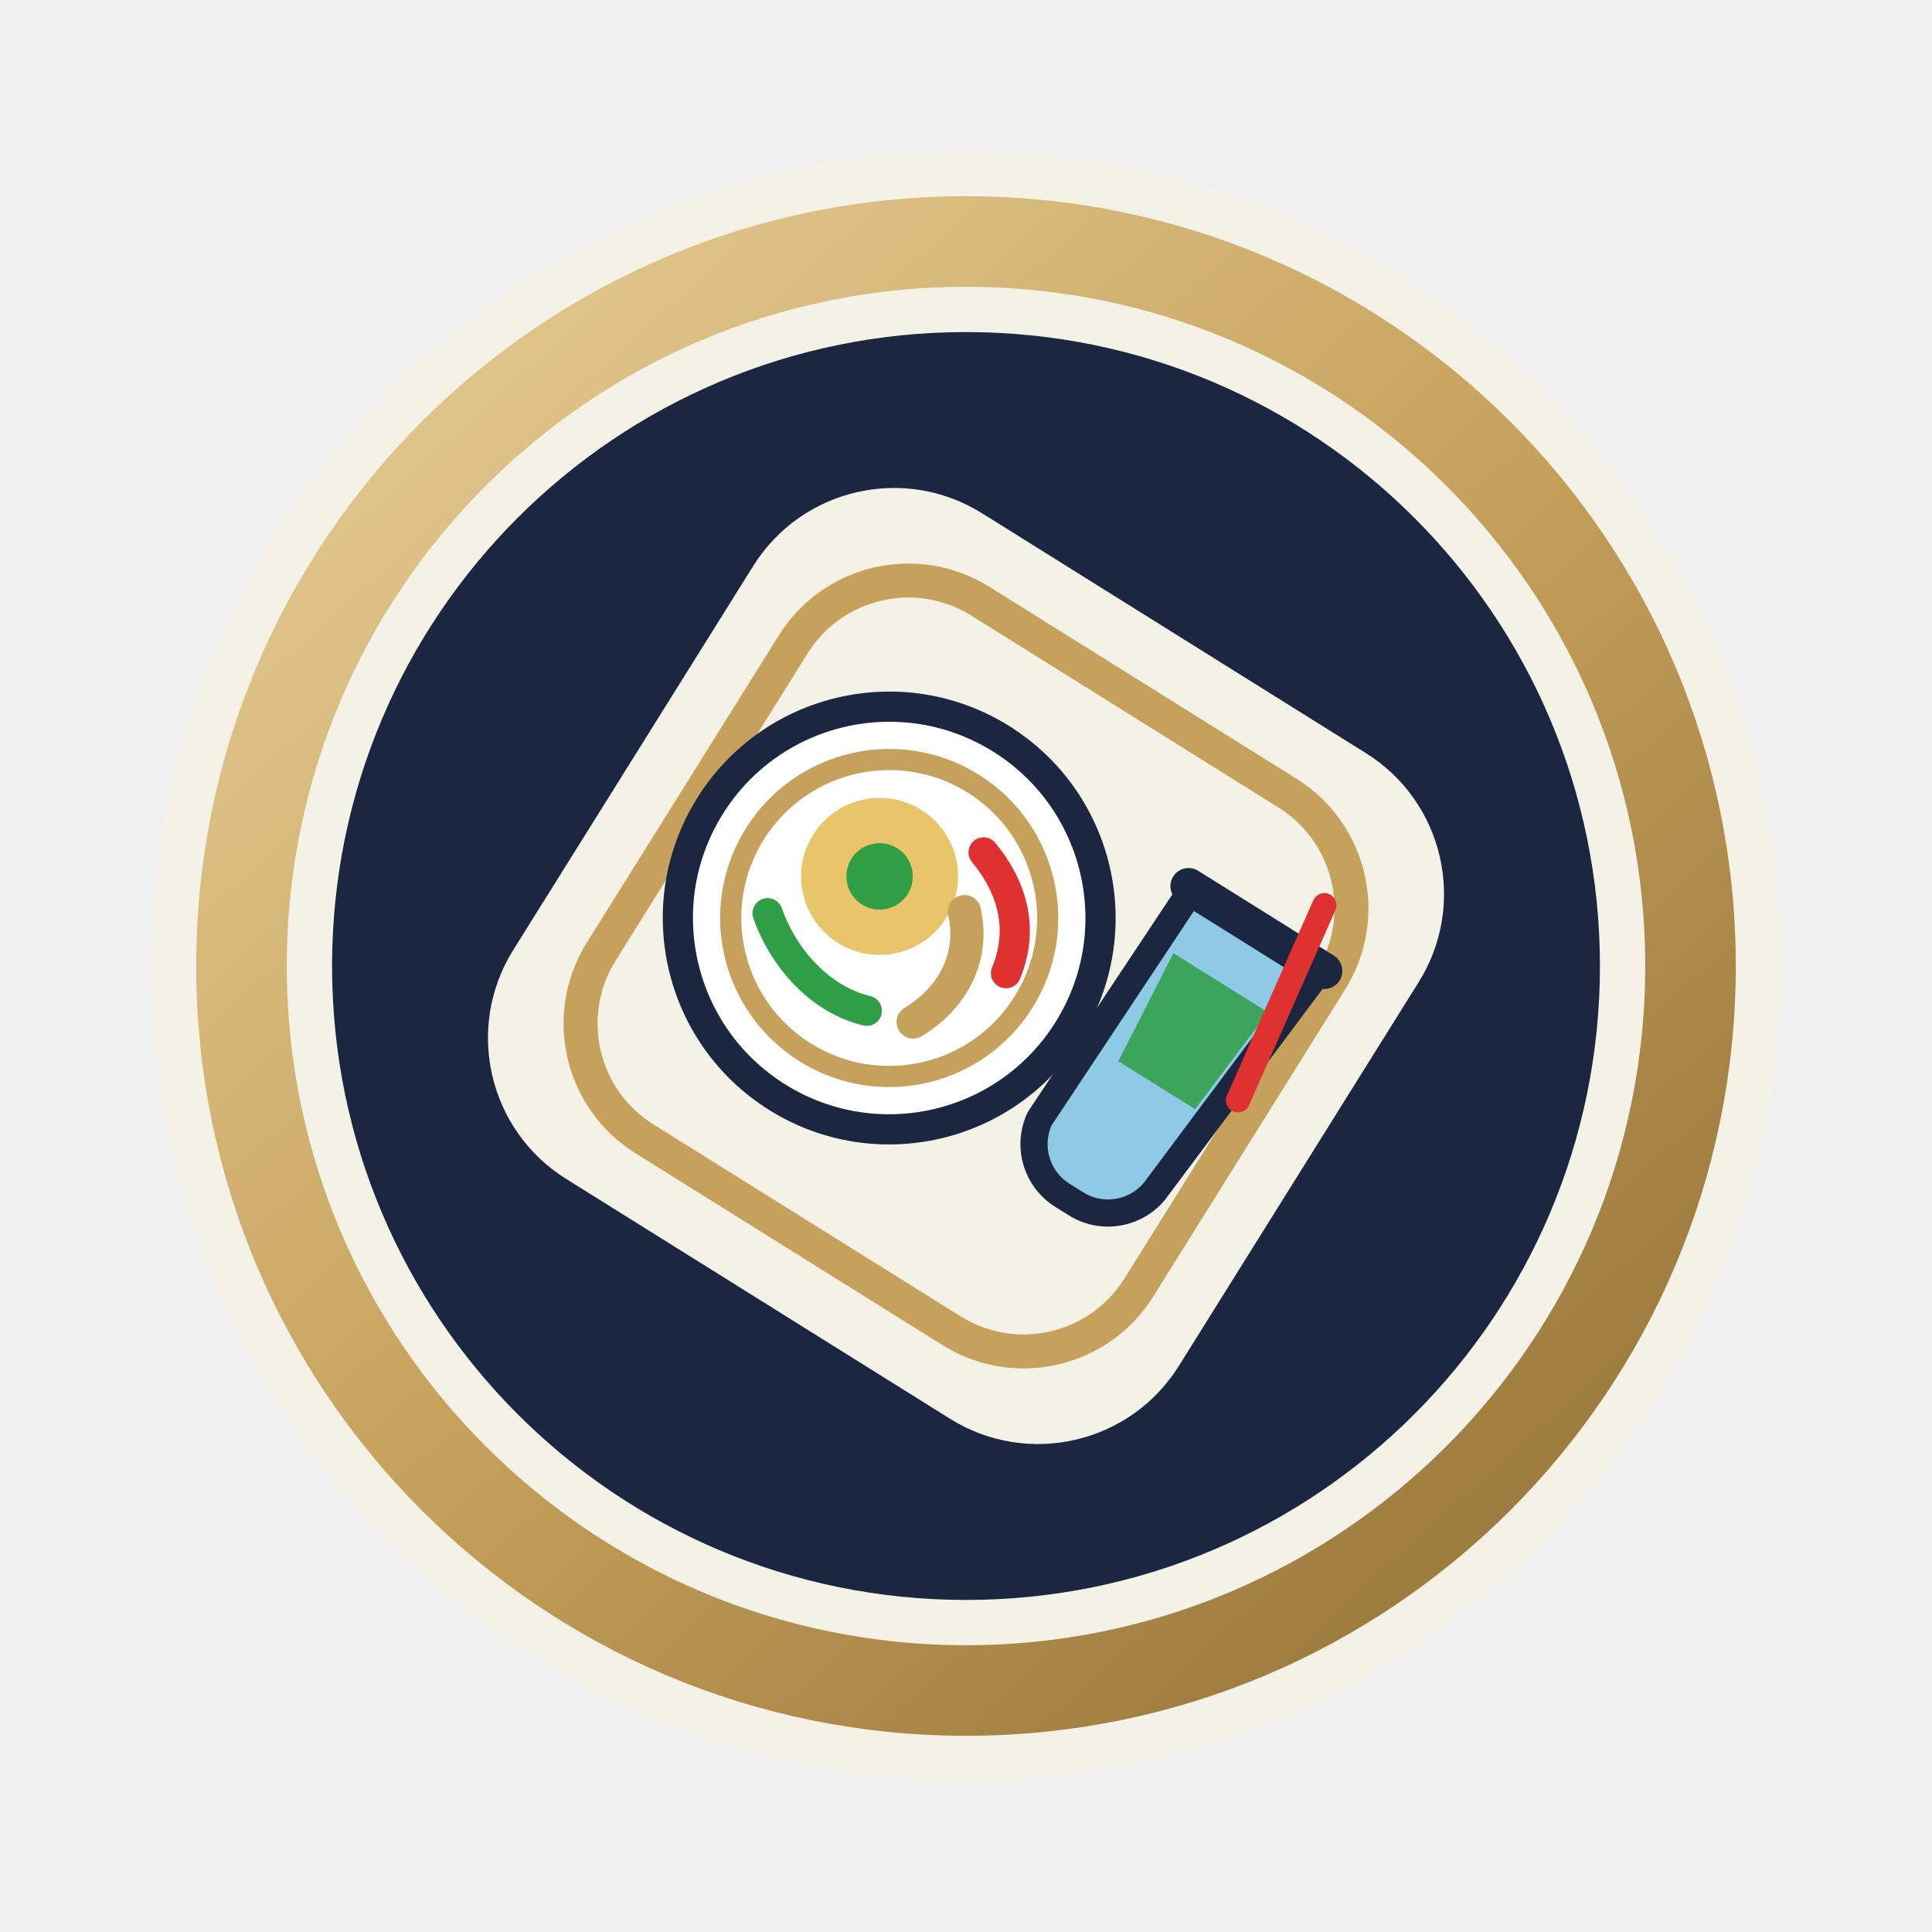
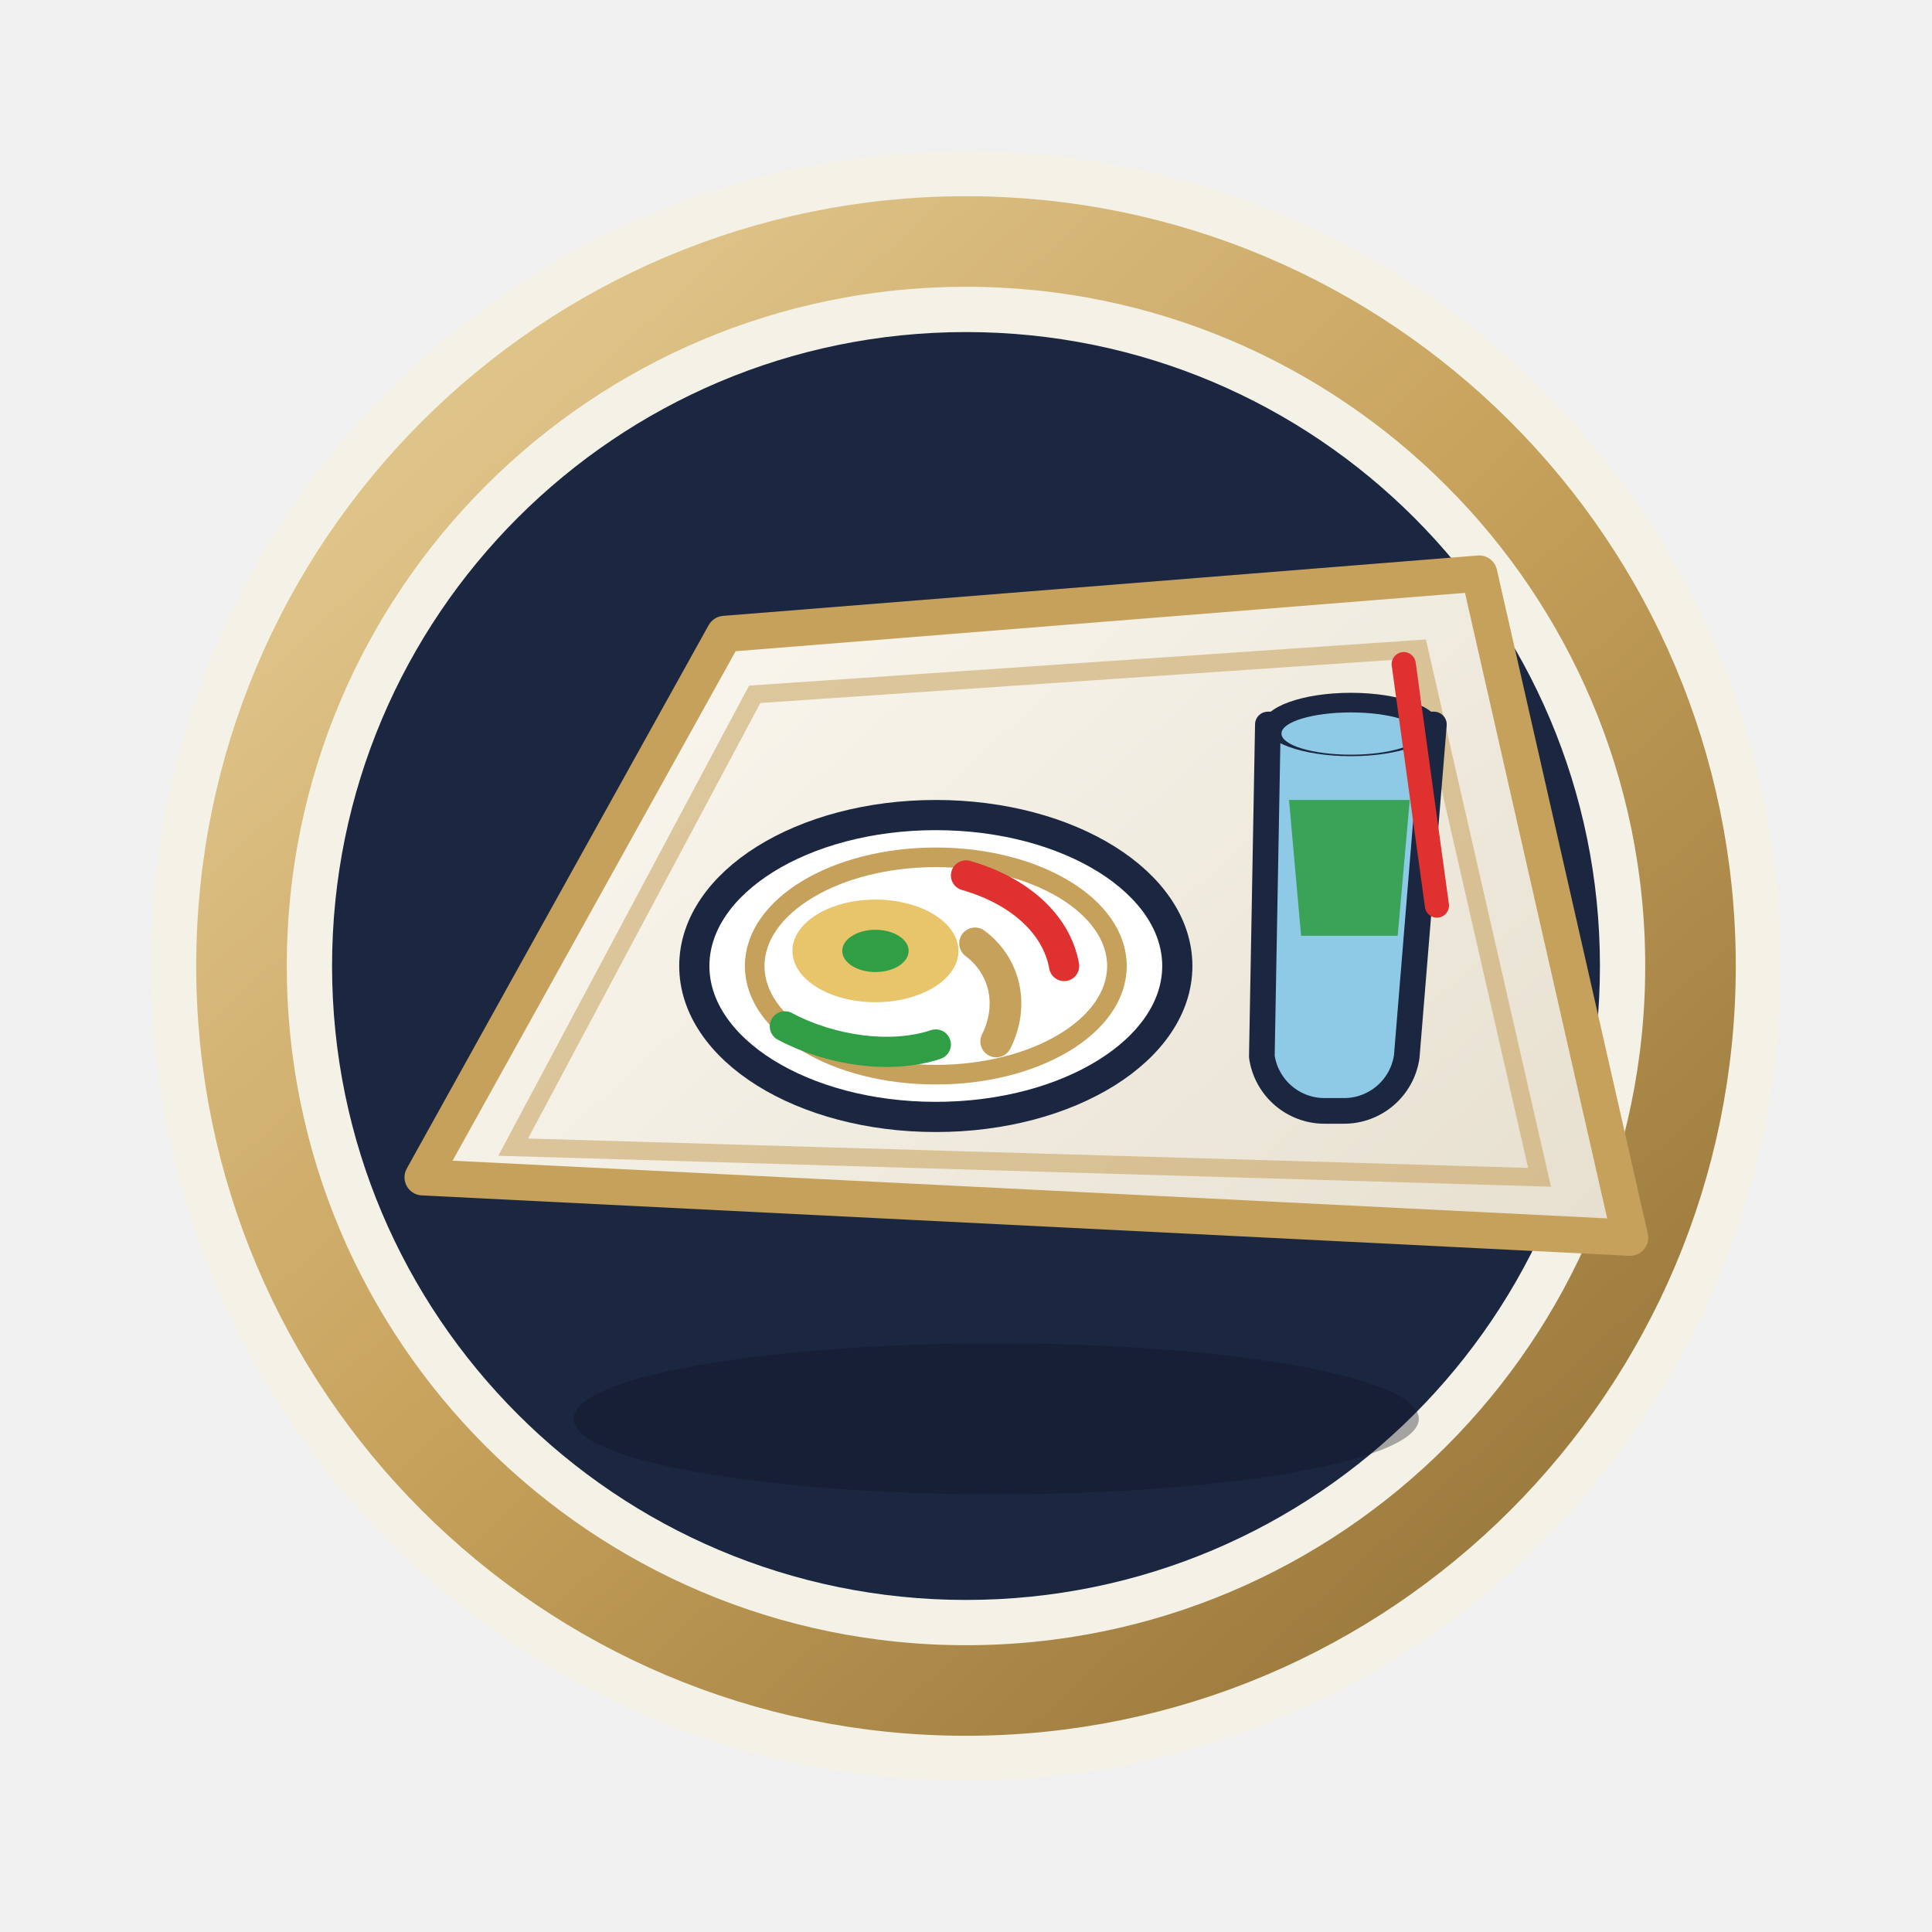
<svg xmlns="http://www.w3.org/2000/svg" viewBox="0 0 128 128" role="img" aria-label="Al-Maidah">
  <defs>
    <linearGradient id="brass" x1="18" y1="14" x2="110" y2="114" gradientUnits="userSpaceOnUse">
      <stop offset="0%" stop-color="#e8d09a" />
      <stop offset="50%" stop-color="#c6a15b" />
      <stop offset="100%" stop-color="#8f6f35" />
    </linearGradient>
+     <linearGradient id="tableTop" x1="40" y1="40" x2="90" y2="95" gradientUnits="userSpaceOnUse">
+       <stop offset="0%" stop-color="#faf7ef" />
+       <stop offset="100%" stop-color="#e7e0d0" />
+     </linearGradient>
  </defs>
  <circle cx="64" cy="64" r="54" fill="#f4f1e6" />
  <circle cx="64" cy="64" r="48" fill="none" stroke="url(#brass)" stroke-width="6" />
  <circle cx="64" cy="64" r="42" fill="#1b2740" />
-   <g transform="rotate(32 64 64)">
-     <rect x="38" y="38" width="52" height="52" rx="11" fill="#f4f1e6" />
-     <rect x="43" y="43" width="42" height="42" rx="9" fill="none" stroke="#c6a15b" stroke-width="2.25" />
-     <circle cx="58" cy="64" r="14" fill="#ffffff" stroke="#1b2740" stroke-width="2" />
-     <circle cx="58" cy="64" r="10.5" fill="none" stroke="#c6a15b" stroke-width="1.4" />
-     <circle cx="56" cy="62" r="5.2" fill="#e8c56a" />
-     <circle cx="56" cy="62" r="2.2" fill="#2f9e44" />
-     <path d="M61 57c3 1 5 3 5.5 6" fill="none" stroke="#e03131" stroke-width="2" stroke-linecap="round" />
-     <path d="M51 68c2.5 2 6 3 9 2" fill="none" stroke="#2f9e44" stroke-width="2" stroke-linecap="round" />
-     <path d="M63 69c1.5-3 1-6-1-8" fill="none" stroke="#c6a15b" stroke-width="2.2" stroke-linecap="round" />
-     <path d="M74 52h10l-1.5 18a4 4 0 0 1-4 3.5h-1a4 4 0 0 1-4-3.5L74 52z" fill="#8ecae6" stroke="#1b2740" stroke-width="1.8" stroke-linejoin="round" />
-     <path d="M75.2 56h7.4l-0.7 8H75.9z" fill="#2f9e44" opacity="0.85" />
-     <rect x="72.5" y="50.5" width="13" height="2.4" rx="1.2" fill="#1b2740" />
-     <path d="M82 48l2 14" fill="none" stroke="#e03131" stroke-width="1.6" stroke-linecap="round" />
-   </g>
+   <ellipse cx="66" cy="94" rx="28" ry="5" fill="#0b1220" opacity="0.35" />
+   <path d="M28 78 L48 42 L98 38 L108 82 Z" fill="url(#tableTop)" stroke="#c6a15b" stroke-width="2.4" stroke-linejoin="round" />
+   <path d="M34 76 L50 46 L94 43 L102 78 Z" fill="none" stroke="#c6a15b" stroke-width="1.2" opacity="0.55" />
+   <ellipse cx="62" cy="64" rx="16" ry="10" fill="#ffffff" stroke="#1b2740" stroke-width="2" />
+   <ellipse cx="62" cy="64" rx="12" ry="7.2" fill="none" stroke="#c6a15b" stroke-width="1.3" />
+   <ellipse cx="58" cy="63" rx="5.5" ry="3.4" fill="#e8c56a" />
+   <ellipse cx="58" cy="63" rx="2.2" ry="1.4" fill="#2f9e44" />
+   <path d="M64 58c3.5 1 6 3.2 6.5 6" fill="none" stroke="#e03131" stroke-width="2" stroke-linecap="round" />
+   <path d="M52 68c3 1.6 7 2.2 10 1.2" fill="none" stroke="#2f9e44" stroke-width="2" stroke-linecap="round" />
+   <path d="M66 69c1.2-2.4 0.6-5-1.4-6.5" fill="none" stroke="#c6a15b" stroke-width="2.1" stroke-linecap="round" />
+   <path d="M84 48h11l-1.8 22a4.2 4.2 0 0 1-4.2 3.6h-1.2a4.2 4.2 0 0 1-4.2-3.6L84 48z" fill="#8ecae6" stroke="#1b2740" stroke-width="1.7" stroke-linejoin="round" />
+   <path d="M85.4 53h8l-0.8 9h-6.4z" fill="#2f9e44" opacity="0.88" />
+   <ellipse cx="89.5" cy="48" rx="5.8" ry="2.1" fill="#1b2740" />
+   <ellipse cx="89.5" cy="48.6" rx="4.6" ry="1.4" fill="#8ecae6" />
+   <path d="M93 44l2.2 16" fill="none" stroke="#e03131" stroke-width="1.6" stroke-linecap="round" />
</svg>
